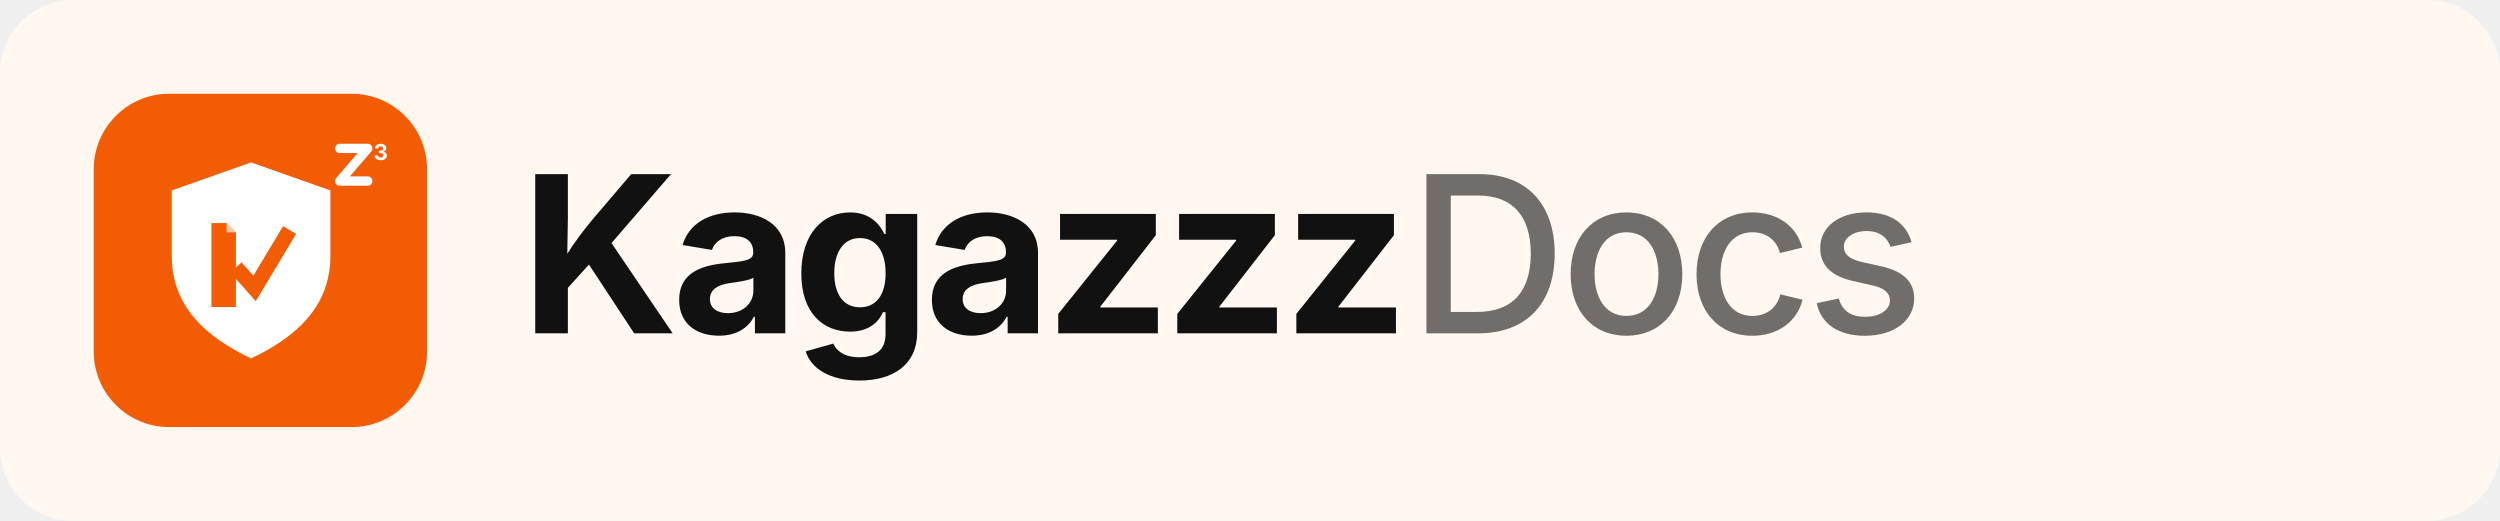
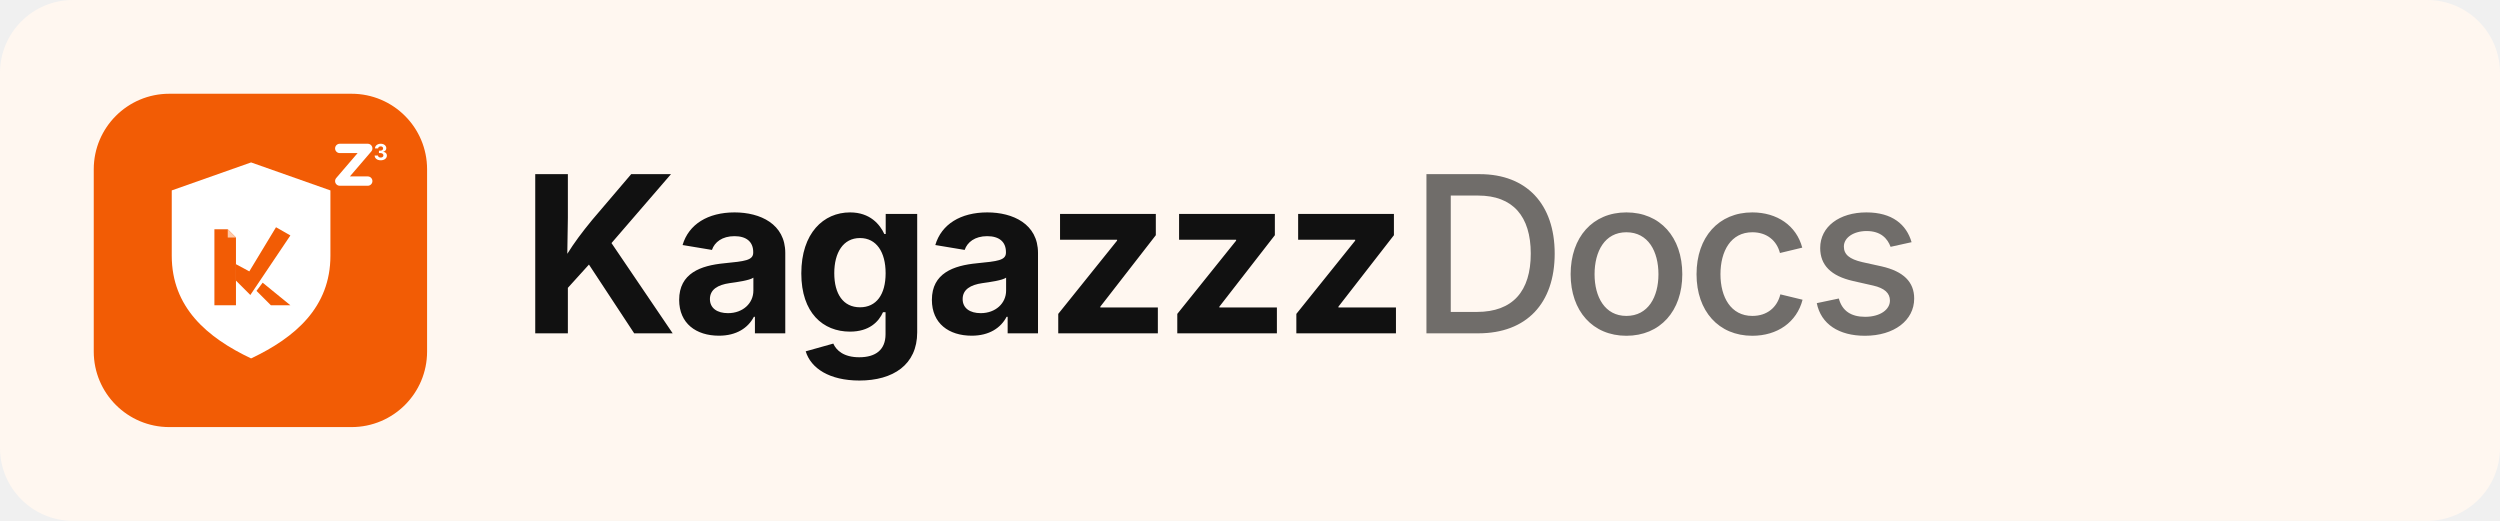
<svg xmlns="http://www.w3.org/2000/svg" width="1440" height="300" viewBox="0 0 480 100" role="img" aria-label="Kagazzz Docs logo — Tick-K z³ on a shield">
  <rect width="480" height="100" rx="14" fill="#FFF7F0" />
  <rect x="18" y="18" width="64" height="64" rx="14.5" fill="#F25C05" />
  <g transform="translate(27.6 27.6) scale(0.448)">
    <path d="M46 8 L80 20 V48 C80 70 65 83 46 92 C27 83 12 70 12 48 V20 Z" fill="#FFFFFF" />
    <g transform="translate(23 26) scale(0.5)">
-       <path d="M12 16 H25 L33 24 V88 H12 Z" fill="#F25C05" />
-       <path d="M25 16 L33 24 H25 Z" fill="#FFC9A8" />
-       <path d="M33 54 L49 72 L79 22" fill="none" stroke="#F25C05" stroke-width="13" stroke-linejoin="miter" stroke-miterlimit="10" />
+       <g transform="translate(4 9) scale(0.88)">
+         <path d="M12 14 H25 L33 22 V88 H12 Z" fill="#F25C05" />
+         <path d="M25 14 L33 22 H25 Z" fill="#FFC9A8" />
+         <polygon points="33,48 33,64 47,78 86,20 72,12 46,55" fill="#F25C05" />
+         <polygon points="53,74 59,66 86,88 67,88" fill="#F25C05" />
+       </g>
    </g>
    <path d="M84 2 H96 L84 16 H96" fill="none" stroke="#FFFFFF" stroke-width="4" stroke-linecap="round" stroke-linejoin="round" />
    <text x="98.5" y="7" font-family="'Space Grotesk','Inter','Segoe UI',system-ui,sans-serif" font-weight="700" font-size="9.5" fill="#FFFFFF">3</text>
  </g>
  <text x="100" y="64" font-family="'Space Grotesk','Inter','Segoe UI',system-ui,sans-serif" font-weight="700" font-size="42" letter-spacing="-1.2" fill="#111111">Kagazzz<tspan font-weight="500" fill-opacity="0.6"> Docs</tspan>
  </text>
</svg>
